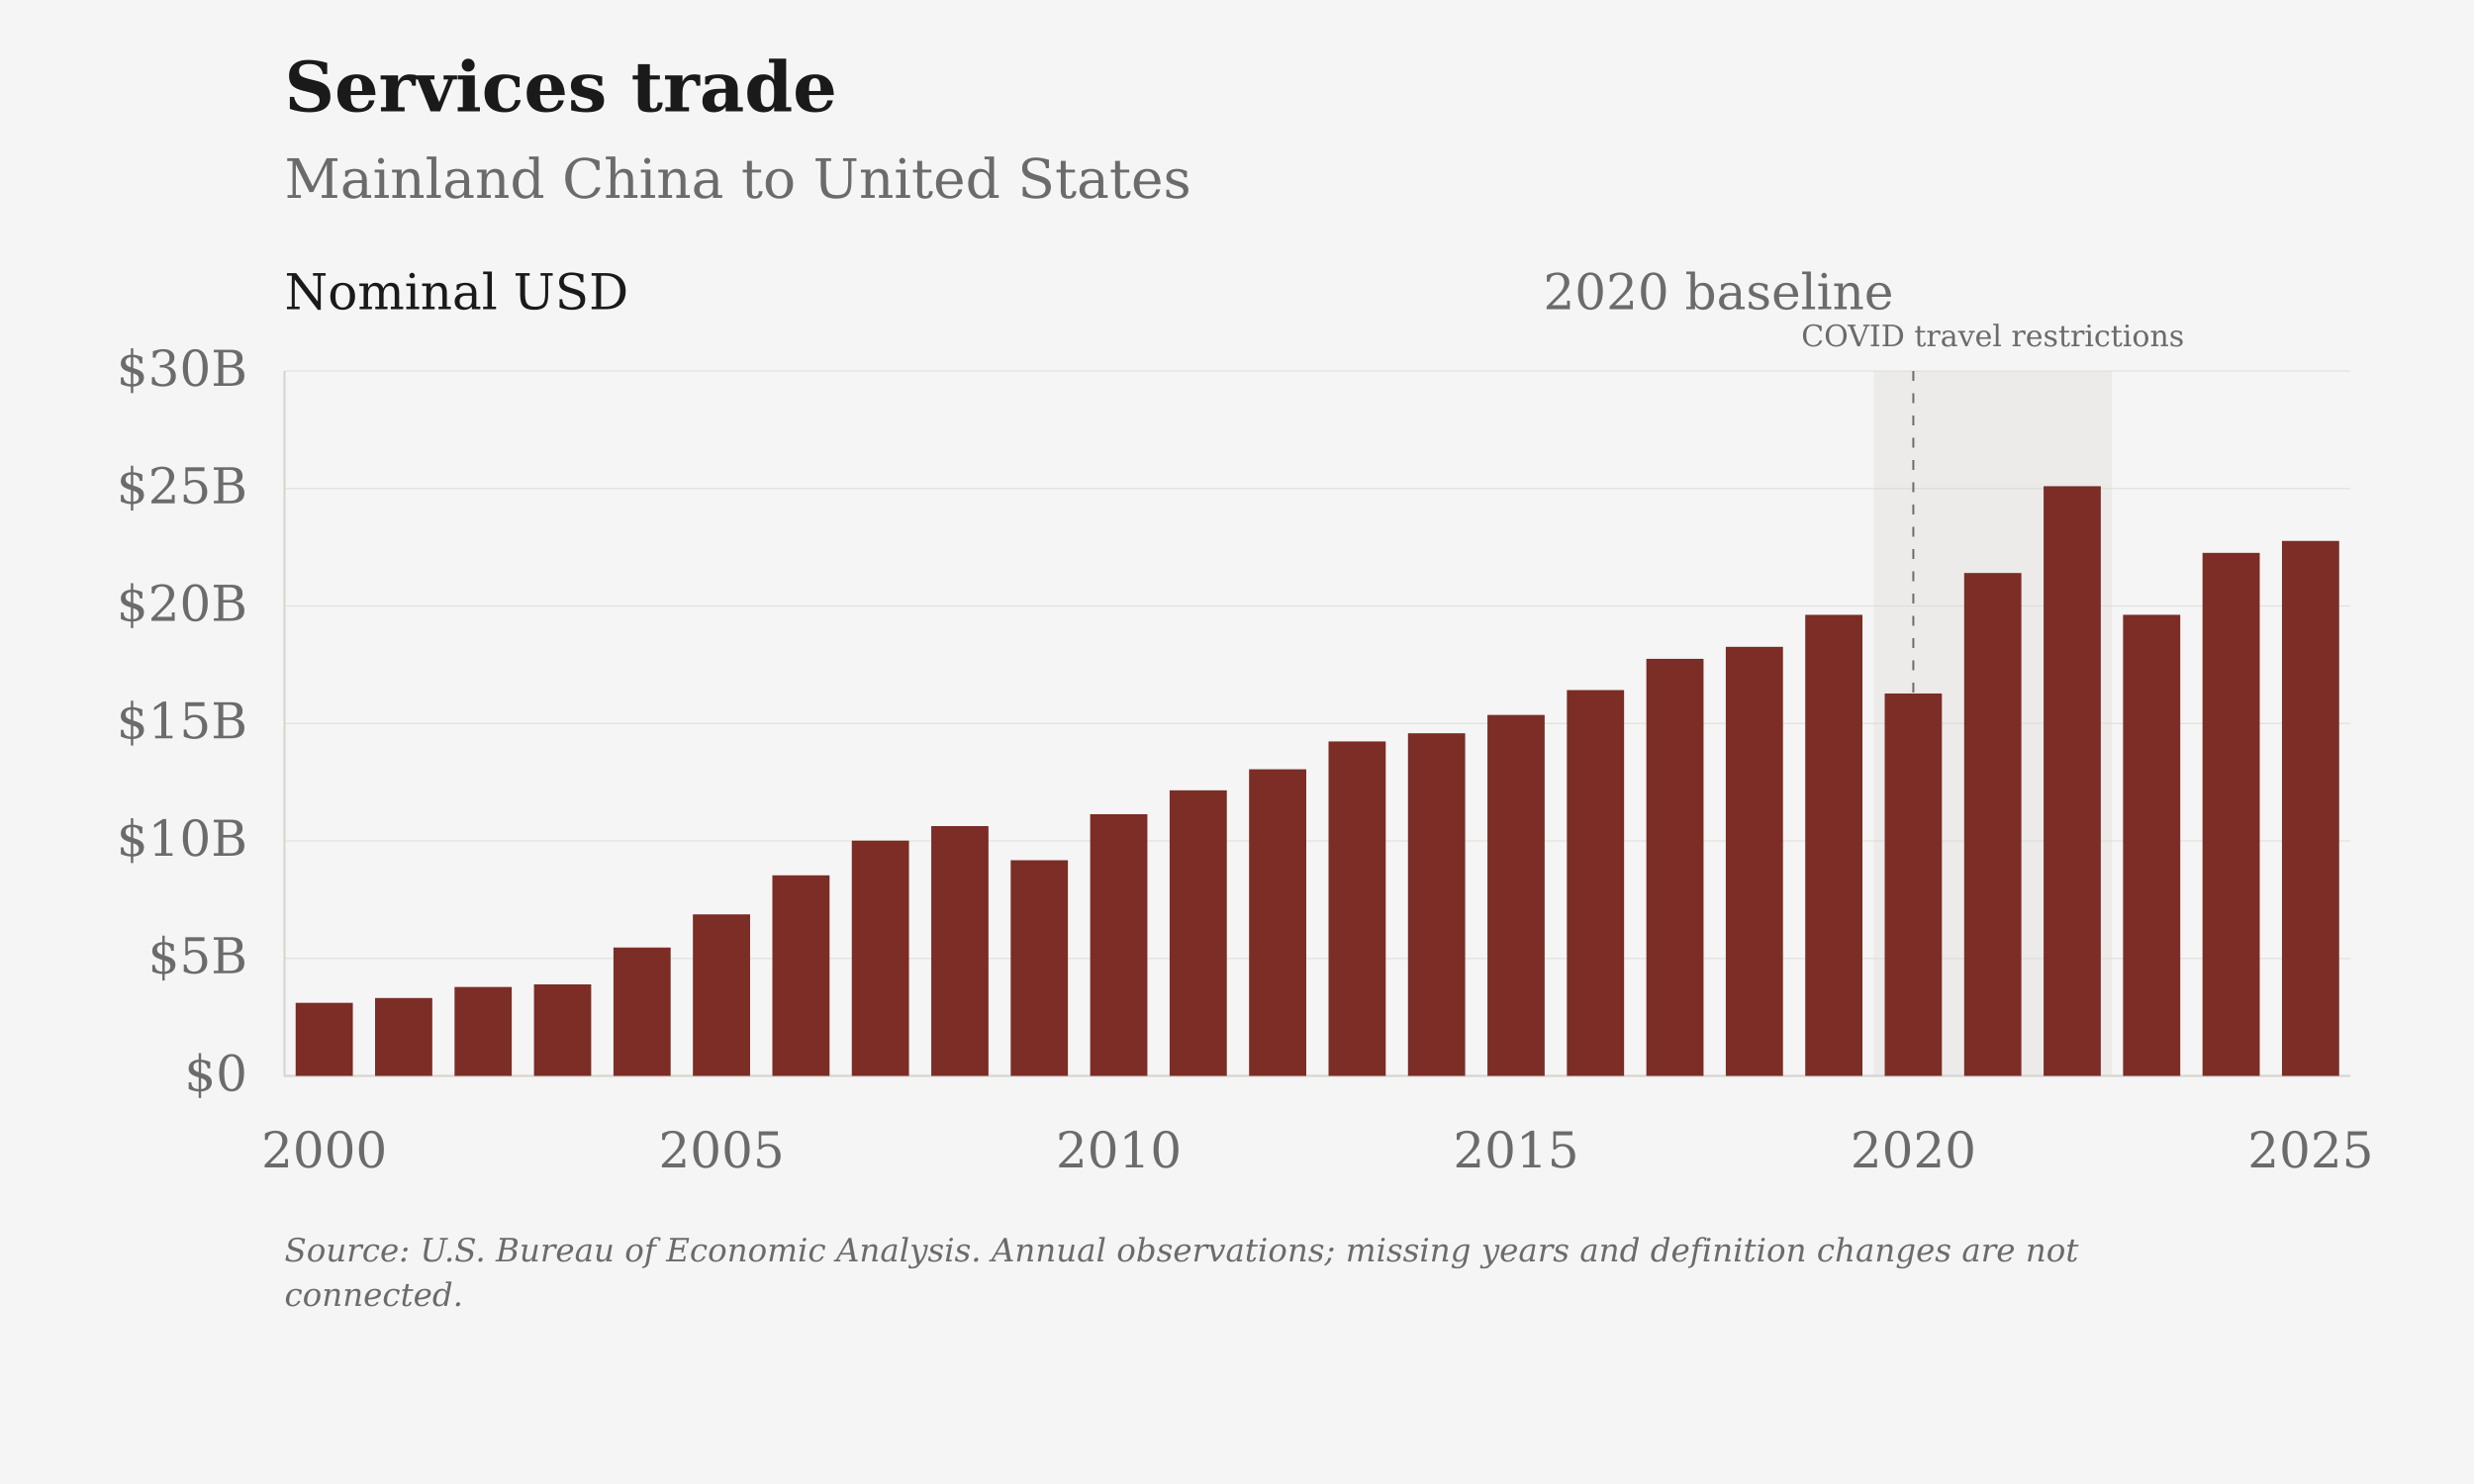
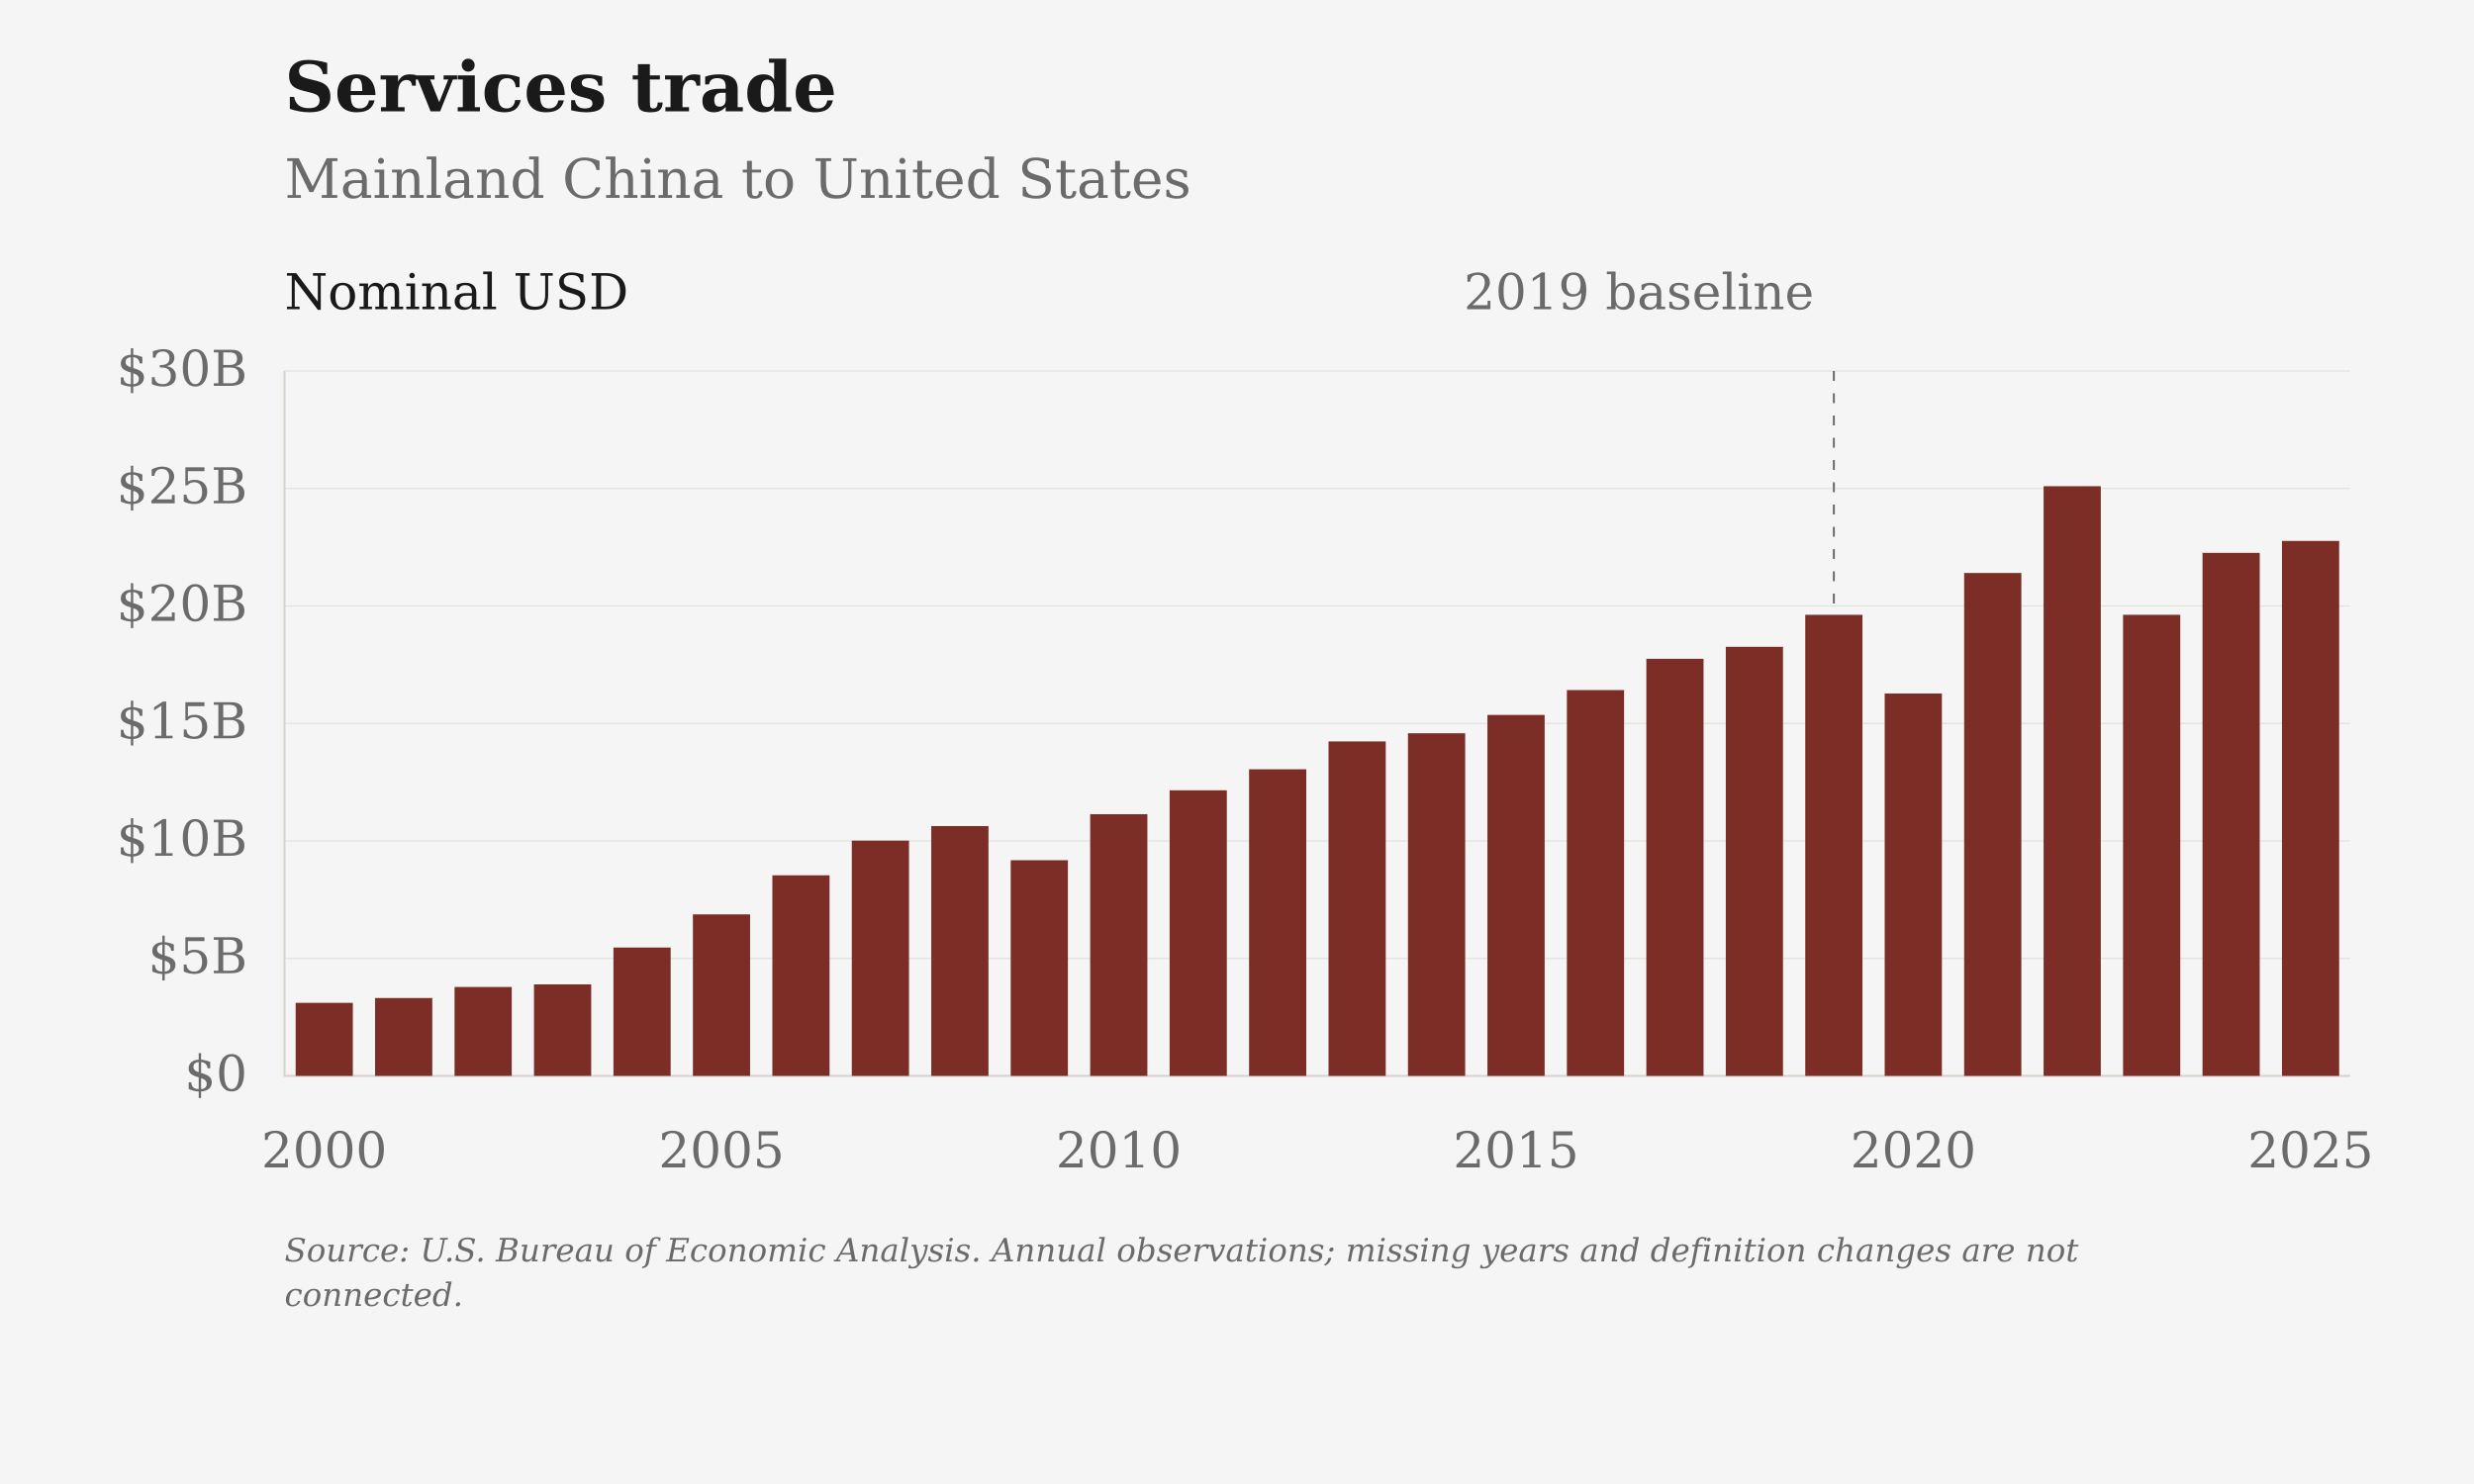
<svg xmlns="http://www.w3.org/2000/svg" viewBox="0 0 1000 600" role="img" aria-label="Services trade: Mainland China to United States" data-plot-style="columns">
  <rect class="chart-background" width="1000" height="600" fill="#F5F5F5" />
  <g font-family="DejaVu Serif, Georgia, 'Times New Roman', serif" font-size="20" fill="#6B6B6B">
    <text x="115" y="45" font-size="28" font-weight="bold" fill="#1A1A1A">Services trade</text>
    <text x="115" y="80" font-size="22">Mainland China to United States</text>
-     <rect class="covid-band" data-start-year="2020" data-end-year="2022" x="757.31" y="150" width="96.35" height="285" fill="#D6D3CC" fill-opacity=".3" pointer-events="none" />
-     <text class="covid-label" x="805.48" y="140" text-anchor="middle" font-size="12" fill="#6B6B6B">COVID travel restrictions</text>
    <path d="M115 435.00H950" stroke="#D6D3CC" stroke-opacity="0.6" stroke-width="0.5" />
    <text x="100" y="441.00" text-anchor="end">$0</text>
    <path d="M115 387.50H950" stroke="#D6D3CC" stroke-opacity="0.6" stroke-width="0.5" />
    <text x="100" y="393.50" text-anchor="end">$5B</text>
    <path d="M115 340.00H950" stroke="#D6D3CC" stroke-opacity="0.6" stroke-width="0.5" />
    <text x="100" y="346.00" text-anchor="end">$10B</text>
    <path d="M115 292.50H950" stroke="#D6D3CC" stroke-opacity="0.6" stroke-width="0.5" />
    <text x="100" y="298.50" text-anchor="end">$15B</text>
    <path d="M115 245.00H950" stroke="#D6D3CC" stroke-opacity="0.6" stroke-width="0.5" />
    <text x="100" y="251.00" text-anchor="end">$20B</text>
    <path d="M115 197.50H950" stroke="#D6D3CC" stroke-opacity="0.6" stroke-width="0.5" />
    <text x="100" y="203.50" text-anchor="end">$25B</text>
    <path d="M115 150.00H950" stroke="#D6D3CC" stroke-opacity="0.6" stroke-width="0.5" />
    <text x="100" y="156.00" text-anchor="end">$30B</text>
    <text x="131.06" y="472" text-anchor="middle">2000</text>
    <text x="291.63" y="472" text-anchor="middle">2005</text>
    <text x="452.21" y="472" text-anchor="middle">2010</text>
    <text x="612.79" y="472" text-anchor="middle">2015</text>
    <text x="773.37" y="472" text-anchor="middle">2020</text>
    <text x="933.94" y="472" text-anchor="middle">2025</text>
    <path d="M115 150V435H950" stroke="#D6D3CC" stroke-width="0.8" fill="none" />
-     <path d="M773.37 150V435" stroke="#6B6B6B" stroke-width="0.8" stroke-dasharray="4 5" />
-     <text x="765.37" y="125" text-anchor="end">2020 baseline</text>
+     <path d="M741.25 150V435" stroke="#6B6B6B" stroke-width="0.8" stroke-dasharray="4 5" />
+     <text x="733.25" y="125" text-anchor="end">2019 baseline</text>
    <text x="115" y="125" fill="#1A1A1A">Nominal USD</text>
    <rect class="annual-column" data-series-id="bea:CHN:USA:services" data-year="2000" data-value="3109000000" x="119.50" y="405.46" width="23.12" height="29.54" fill="#7B2D26" />
    <circle data-series-id="bea:CHN:USA:services" data-year="2000" data-value="3109000000" data-period="2000" data-reported-value="3109000000" data-reported-unit="USD" data-status="observed" cx="131.06" cy="405.46" r="0" fill="#7B2D26" />
    <rect class="annual-column" data-series-id="bea:CHN:USA:services" data-year="2001" data-value="3315000000" x="151.61" y="403.51" width="23.12" height="31.49" fill="#7B2D26" />
    <circle data-series-id="bea:CHN:USA:services" data-year="2001" data-value="3315000000" data-period="2001" data-reported-value="3315000000" data-reported-unit="USD" data-status="observed" cx="163.17" cy="403.51" r="0" fill="#7B2D26" />
    <rect class="annual-column" data-series-id="bea:CHN:USA:services" data-year="2002" data-value="3784000000" x="183.73" y="399.05" width="23.12" height="35.95" fill="#7B2D26" />
    <circle data-series-id="bea:CHN:USA:services" data-year="2002" data-value="3784000000" data-period="2002" data-reported-value="3784000000" data-reported-unit="USD" data-status="observed" cx="195.29" cy="399.05" r="0" fill="#7B2D26" />
    <rect class="annual-column" data-series-id="bea:CHN:USA:services" data-year="2003" data-value="3895000000" x="215.84" y="398.00" width="23.12" height="37.00" fill="#7B2D26" />
    <circle data-series-id="bea:CHN:USA:services" data-year="2003" data-value="3895000000" data-period="2003" data-reported-value="3895000000" data-reported-unit="USD" data-status="observed" cx="227.40" cy="398.00" r="0" fill="#7B2D26" />
    <rect class="annual-column" data-series-id="bea:CHN:USA:services" data-year="2004" data-value="5463000000" x="247.96" y="383.10" width="23.12" height="51.90" fill="#7B2D26" />
    <circle data-series-id="bea:CHN:USA:services" data-year="2004" data-value="5463000000" data-period="2004" data-reported-value="5463000000" data-reported-unit="USD" data-status="observed" cx="259.52" cy="383.10" r="0" fill="#7B2D26" />
    <rect class="annual-column" data-series-id="bea:CHN:USA:services" data-year="2005" data-value="6875000000" x="280.07" y="369.69" width="23.12" height="65.31" fill="#7B2D26" />
    <circle data-series-id="bea:CHN:USA:services" data-year="2005" data-value="6875000000" data-period="2005" data-reported-value="6875000000" data-reported-unit="USD" data-status="observed" cx="291.63" cy="369.69" r="0" fill="#7B2D26" />
    <rect class="annual-column" data-series-id="bea:CHN:USA:services" data-year="2006" data-value="8537000000" x="312.19" y="353.90" width="23.12" height="81.10" fill="#7B2D26" />
    <circle data-series-id="bea:CHN:USA:services" data-year="2006" data-value="8537000000" data-period="2006" data-reported-value="8537000000" data-reported-unit="USD" data-status="observed" cx="323.75" cy="353.90" r="0" fill="#7B2D26" />
    <rect class="annual-column" data-series-id="bea:CHN:USA:services" data-year="2007" data-value="10013000000" x="344.30" y="339.88" width="23.12" height="95.12" fill="#7B2D26" />
    <circle data-series-id="bea:CHN:USA:services" data-year="2007" data-value="10013000000" data-period="2007" data-reported-value="10013000000" data-reported-unit="USD" data-status="observed" cx="355.87" cy="339.88" r="0" fill="#7B2D26" />
    <rect class="annual-column" data-series-id="bea:CHN:USA:services" data-year="2008" data-value="10632000000" x="376.42" y="334.00" width="23.12" height="101.00" fill="#7B2D26" />
    <circle data-series-id="bea:CHN:USA:services" data-year="2008" data-value="10632000000" data-period="2008" data-reported-value="10632000000" data-reported-unit="USD" data-status="observed" cx="387.98" cy="334.00" r="0" fill="#7B2D26" />
    <rect class="annual-column" data-series-id="bea:CHN:USA:services" data-year="2009" data-value="9179000000" x="408.53" y="347.80" width="23.12" height="87.20" fill="#7B2D26" />
    <circle data-series-id="bea:CHN:USA:services" data-year="2009" data-value="9179000000" data-period="2009" data-reported-value="9179000000" data-reported-unit="USD" data-status="observed" cx="420.10" cy="347.80" r="0" fill="#7B2D26" />
    <rect class="annual-column" data-series-id="bea:CHN:USA:services" data-year="2010" data-value="11138000000" x="440.65" y="329.19" width="23.12" height="105.81" fill="#7B2D26" />
    <circle data-series-id="bea:CHN:USA:services" data-year="2010" data-value="11138000000" data-period="2010" data-reported-value="11138000000" data-reported-unit="USD" data-status="observed" cx="452.21" cy="329.19" r="0" fill="#7B2D26" />
    <rect class="annual-column" data-series-id="bea:CHN:USA:services" data-year="2011" data-value="12155000000" x="472.77" y="319.53" width="23.12" height="115.47" fill="#7B2D26" />
    <circle data-series-id="bea:CHN:USA:services" data-year="2011" data-value="12155000000" data-period="2011" data-reported-value="12155000000" data-reported-unit="USD" data-status="observed" cx="484.33" cy="319.53" r="0" fill="#7B2D26" />
    <rect class="annual-column" data-series-id="bea:CHN:USA:services" data-year="2012" data-value="13049000000" x="504.88" y="311.03" width="23.12" height="123.97" fill="#7B2D26" />
    <circle data-series-id="bea:CHN:USA:services" data-year="2012" data-value="13049000000" data-period="2012" data-reported-value="13049000000" data-reported-unit="USD" data-status="observed" cx="516.44" cy="311.03" r="0" fill="#7B2D26" />
    <rect class="annual-column" data-series-id="bea:CHN:USA:services" data-year="2013" data-value="14235000000" x="537.00" y="299.77" width="23.12" height="135.23" fill="#7B2D26" />
    <circle data-series-id="bea:CHN:USA:services" data-year="2013" data-value="14235000000" data-period="2013" data-reported-value="14235000000" data-reported-unit="USD" data-status="observed" cx="548.56" cy="299.77" r="0" fill="#7B2D26" />
    <rect class="annual-column" data-series-id="bea:CHN:USA:services" data-year="2014" data-value="14582000000" x="569.11" y="296.47" width="23.12" height="138.53" fill="#7B2D26" />
    <circle data-series-id="bea:CHN:USA:services" data-year="2014" data-value="14582000000" data-period="2014" data-reported-value="14582000000" data-reported-unit="USD" data-status="observed" cx="580.67" cy="296.47" r="0" fill="#7B2D26" />
    <rect class="annual-column" data-series-id="bea:CHN:USA:services" data-year="2015" data-value="15362000000" x="601.23" y="289.06" width="23.12" height="145.94" fill="#7B2D26" />
    <circle data-series-id="bea:CHN:USA:services" data-year="2015" data-value="15362000000" data-period="2015" data-reported-value="15362000000" data-reported-unit="USD" data-status="observed" cx="612.79" cy="289.06" r="0" fill="#7B2D26" />
    <rect class="annual-column" data-series-id="bea:CHN:USA:services" data-year="2016" data-value="16420000000" x="633.34" y="279.01" width="23.12" height="155.99" fill="#7B2D26" />
    <circle data-series-id="bea:CHN:USA:services" data-year="2016" data-value="16420000000" data-period="2016" data-reported-value="16420000000" data-reported-unit="USD" data-status="observed" cx="644.90" cy="279.01" r="0" fill="#7B2D26" />
    <rect class="annual-column" data-series-id="bea:CHN:USA:services" data-year="2017" data-value="17751000000" x="665.46" y="266.37" width="23.12" height="168.63" fill="#7B2D26" />
    <circle data-series-id="bea:CHN:USA:services" data-year="2017" data-value="17751000000" data-period="2017" data-reported-value="17751000000" data-reported-unit="USD" data-status="observed" cx="677.02" cy="266.37" r="0" fill="#7B2D26" />
    <rect class="annual-column" data-series-id="bea:CHN:USA:services" data-year="2018" data-value="18261000000" x="697.57" y="261.52" width="23.12" height="173.48" fill="#7B2D26" />
    <circle data-series-id="bea:CHN:USA:services" data-year="2018" data-value="18261000000" data-period="2018" data-reported-value="18261000000" data-reported-unit="USD" data-status="observed" cx="709.13" cy="261.52" r="0" fill="#7B2D26" />
    <rect class="annual-column" data-series-id="bea:CHN:USA:services" data-year="2019" data-value="19623000000" x="729.69" y="248.58" width="23.12" height="186.42" fill="#7B2D26" />
    <circle data-series-id="bea:CHN:USA:services" data-year="2019" data-value="19623000000" data-period="2019" data-reported-value="19623000000" data-reported-unit="USD" data-status="observed" cx="741.25" cy="248.58" r="0" fill="#7B2D26" />
    <rect class="annual-column" data-series-id="bea:CHN:USA:services" data-year="2020" data-value="16275000000" x="761.80" y="280.39" width="23.12" height="154.61" fill="#7B2D26" />
    <circle data-series-id="bea:CHN:USA:services" data-year="2020" data-value="16275000000" data-period="2020" data-reported-value="16275000000" data-reported-unit="USD" data-status="observed" cx="773.37" cy="280.39" r="0" fill="#7B2D26" />
    <rect class="annual-column" data-series-id="bea:CHN:USA:services" data-year="2021" data-value="21403000000" x="793.92" y="231.67" width="23.12" height="203.33" fill="#7B2D26" />
    <circle data-series-id="bea:CHN:USA:services" data-year="2021" data-value="21403000000" data-period="2021" data-reported-value="21403000000" data-reported-unit="USD" data-status="observed" cx="805.48" cy="231.67" r="0" fill="#7B2D26" />
    <rect class="annual-column" data-series-id="bea:CHN:USA:services" data-year="2022" data-value="25097000000" x="826.03" y="196.58" width="23.12" height="238.42" fill="#7B2D26" />
    <circle data-series-id="bea:CHN:USA:services" data-year="2022" data-value="25097000000" data-period="2022" data-reported-value="25097000000" data-reported-unit="USD" data-status="observed" cx="837.60" cy="196.58" r="0" fill="#7B2D26" />
    <rect class="annual-column" data-series-id="bea:CHN:USA:services" data-year="2023" data-value="19624000000" x="858.15" y="248.57" width="23.12" height="186.43" fill="#7B2D26" />
    <circle data-series-id="bea:CHN:USA:services" data-year="2023" data-value="19624000000" data-period="2023" data-reported-value="19624000000" data-reported-unit="USD" data-status="observed" cx="869.71" cy="248.57" r="0" fill="#7B2D26" />
    <rect class="annual-column" data-series-id="bea:CHN:USA:services" data-year="2024" data-value="22260000000" x="890.27" y="223.53" width="23.12" height="211.47" fill="#7B2D26" />
    <circle data-series-id="bea:CHN:USA:services" data-year="2024" data-value="22260000000" data-period="2024" data-reported-value="22260000000" data-reported-unit="USD" data-status="observed" cx="901.83" cy="223.53" r="0" fill="#7B2D26" />
    <rect class="annual-column" data-series-id="bea:CHN:USA:services" data-year="2025" data-value="22768000000" x="922.38" y="218.70" width="23.12" height="216.30" fill="#7B2D26" />
    <circle data-series-id="bea:CHN:USA:services" data-year="2025" data-value="22768000000" data-period="2025" data-reported-value="22768000000" data-reported-unit="USD" data-status="observed" cx="933.94" cy="218.70" r="0" fill="#7B2D26" />
    <text class="figure-source" x="115" y="510" font-size="13" font-style="italic">Source: U.S. Bureau of Economic Analysis. Annual observations; missing years and definition changes are not</text>
    <text class="figure-source" x="115" y="528" font-size="13" font-style="italic">connected.</text>
  </g>
</svg>
